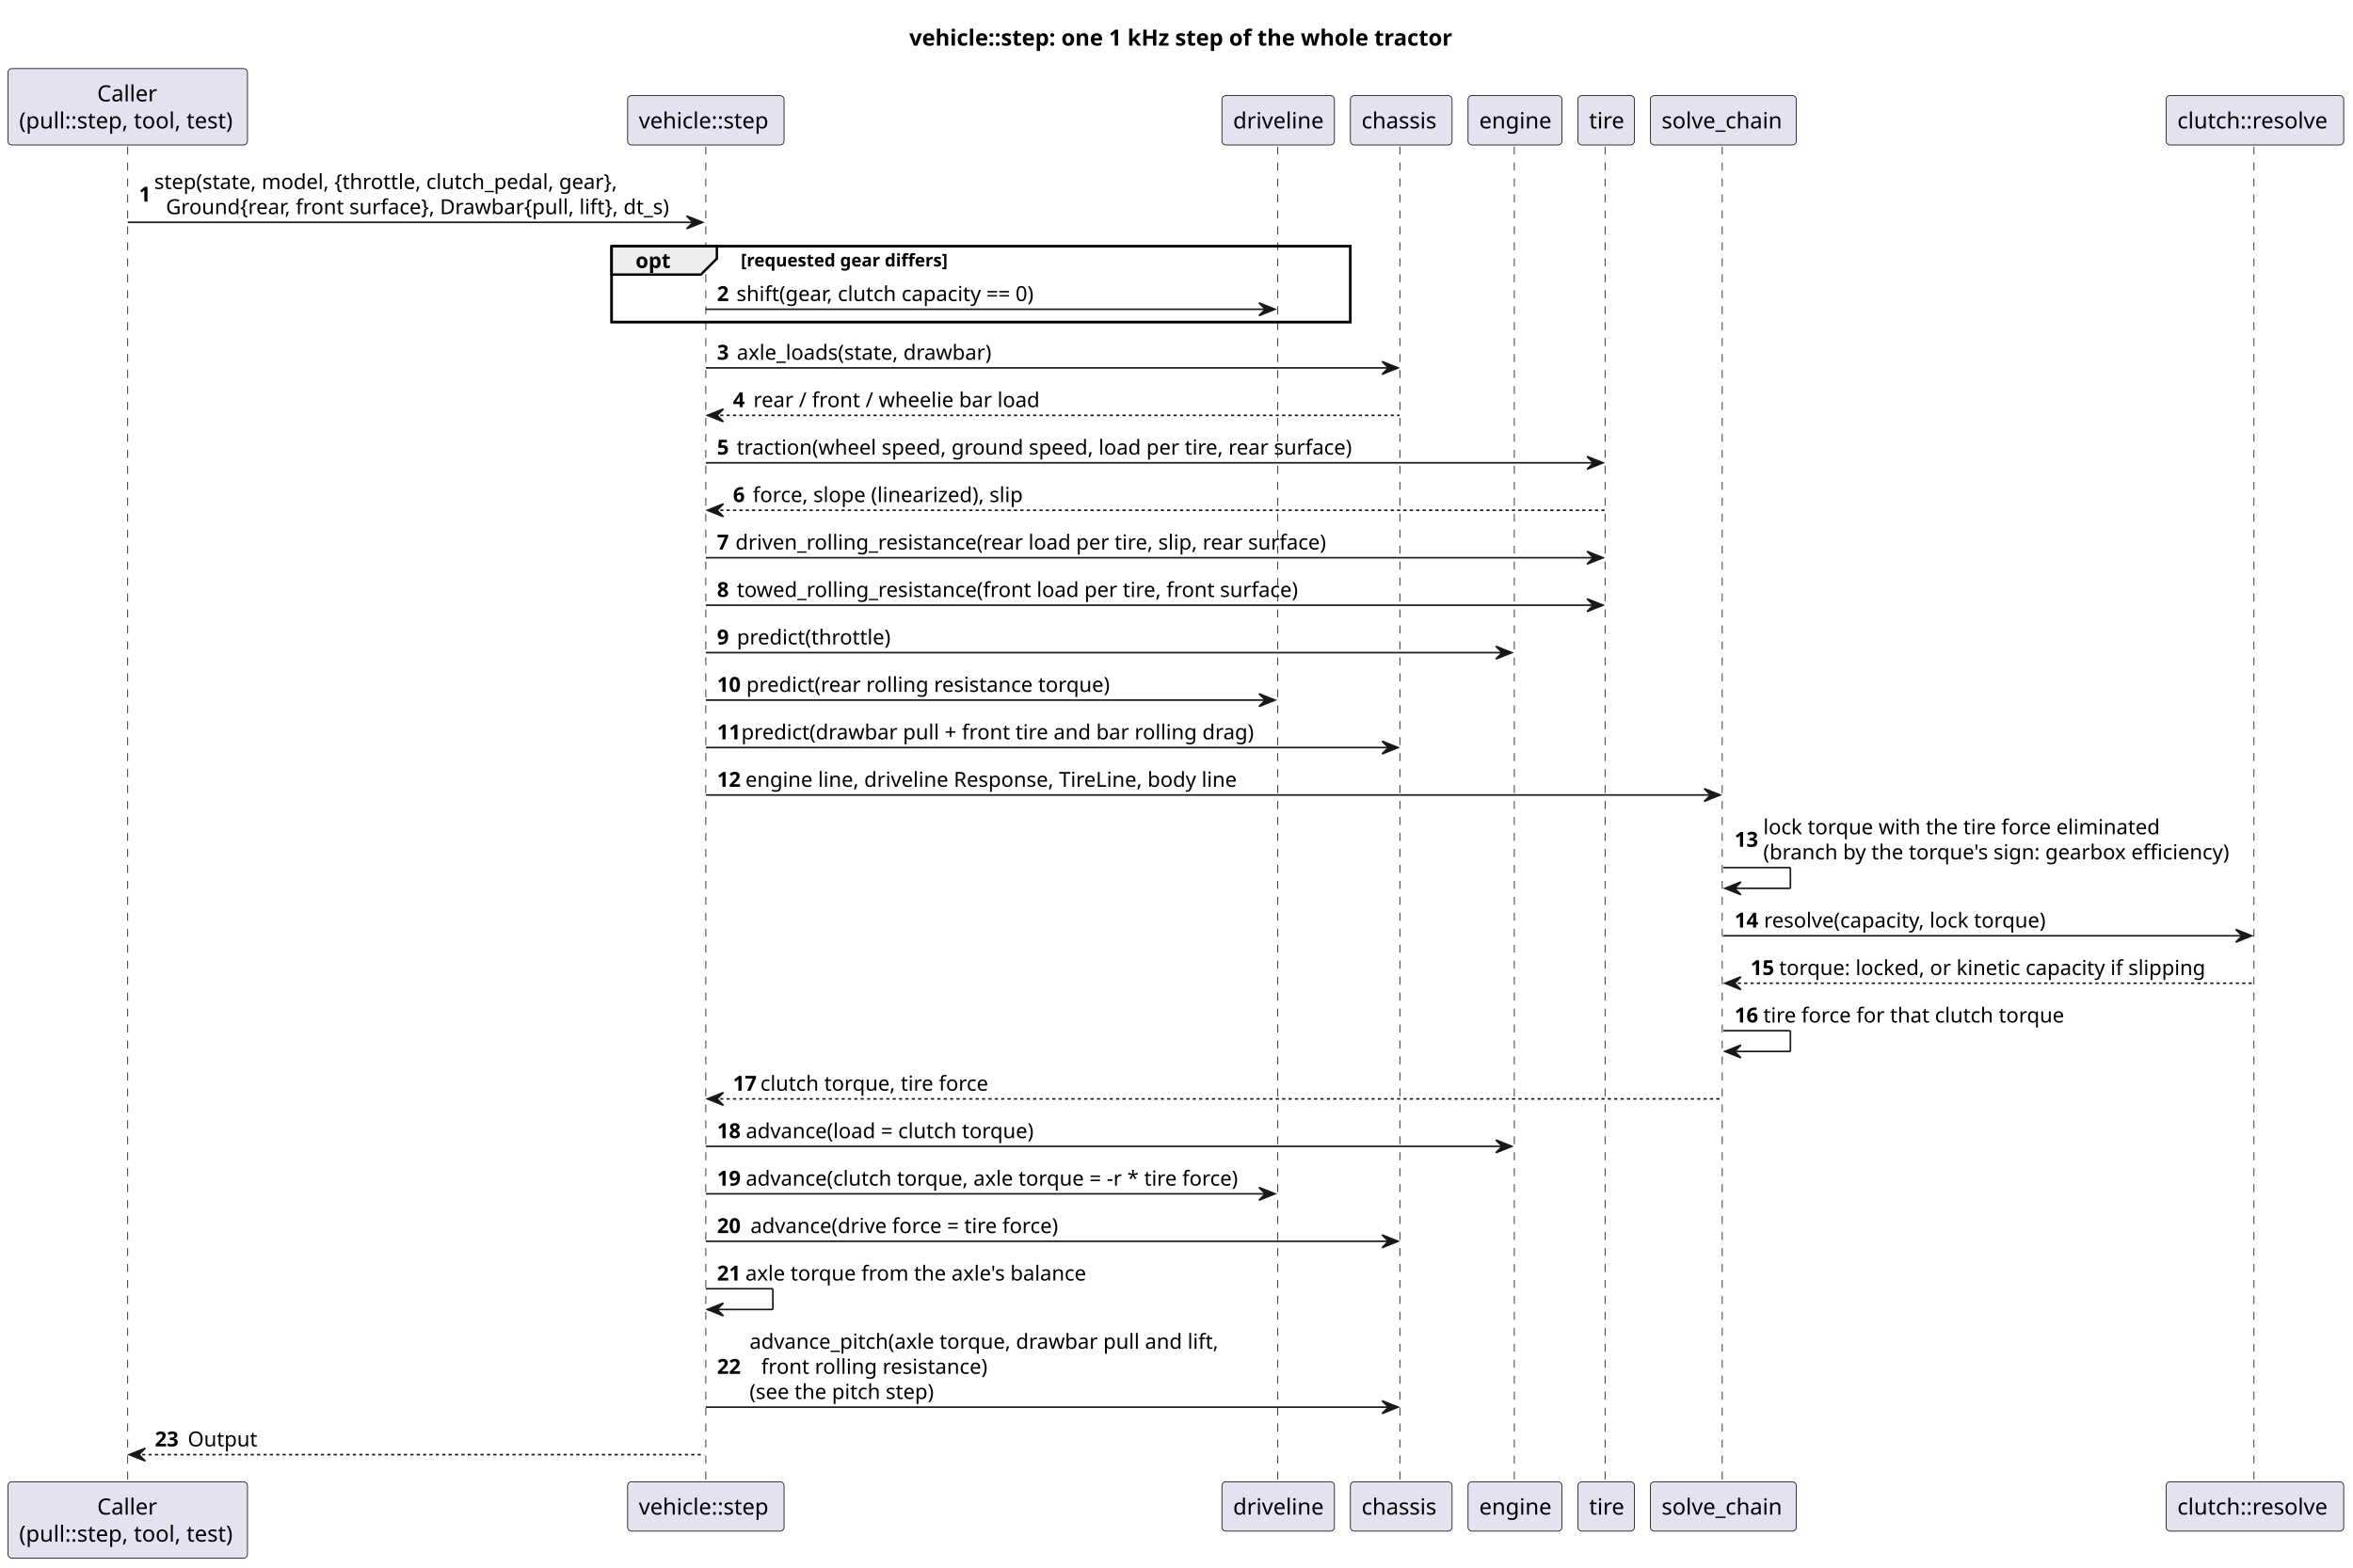
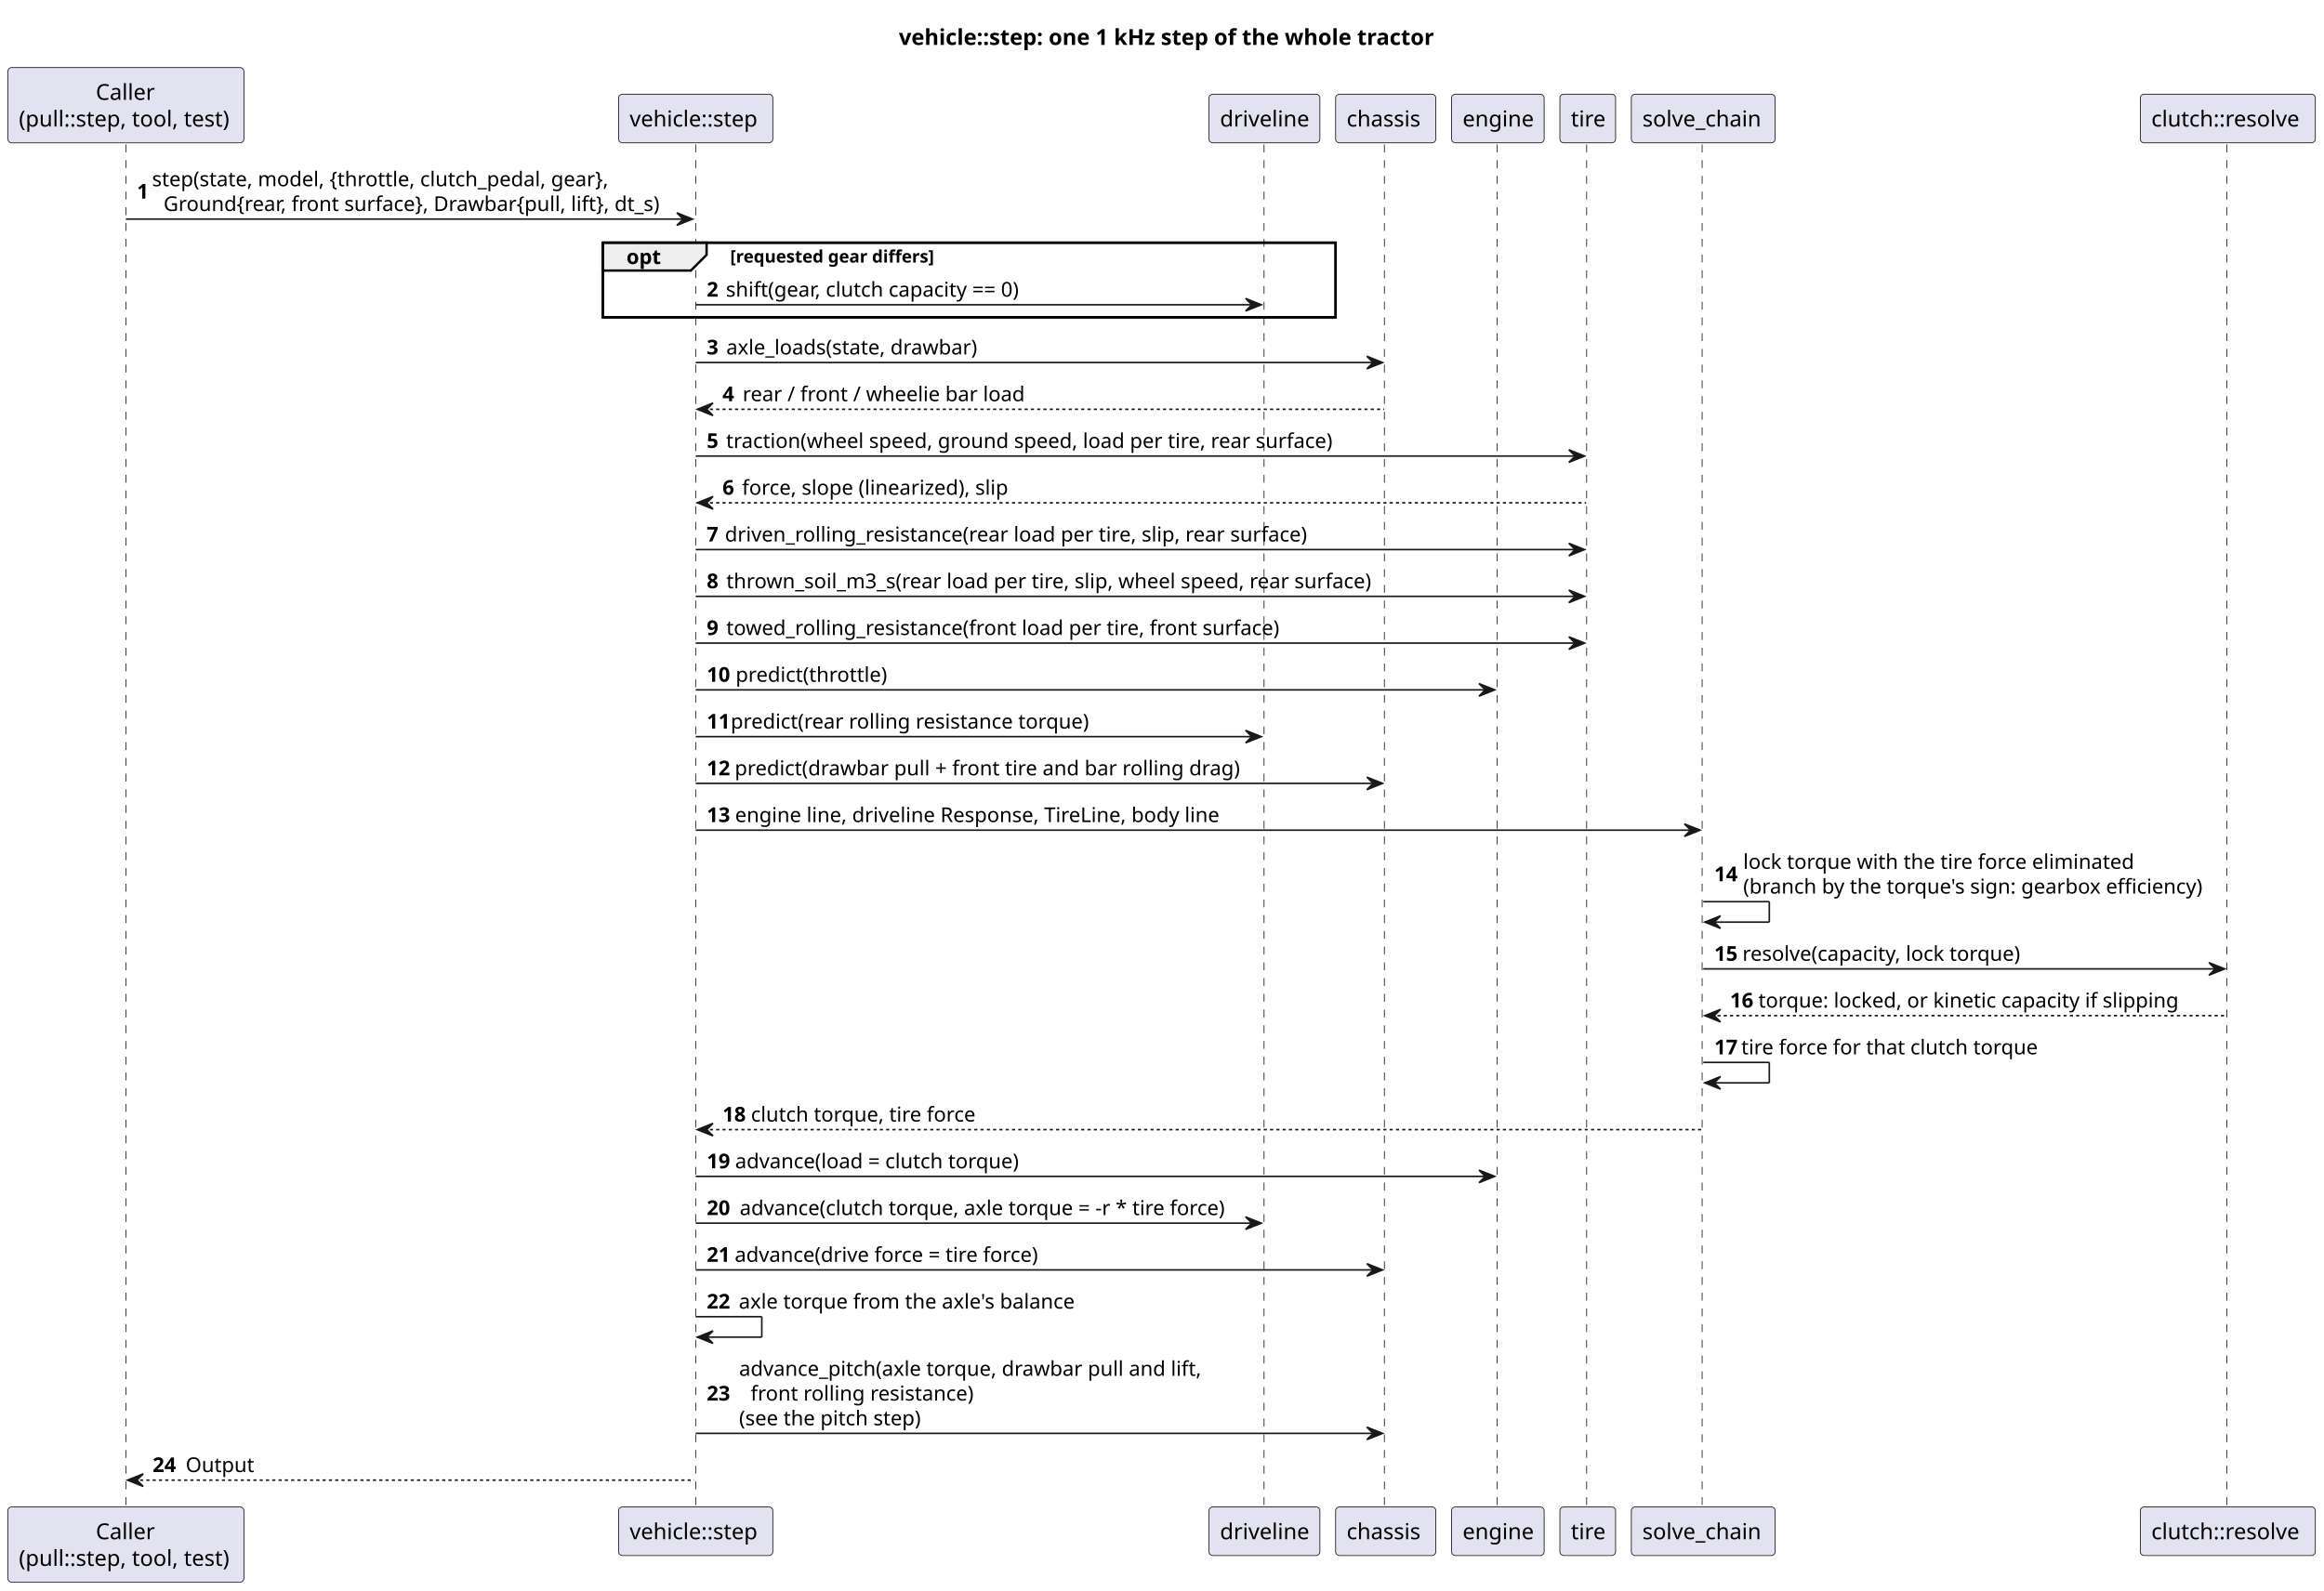
- <svg xmlns="http://www.w3.org/2000/svg" contentStyleType="text/css" height="982px" preserveAspectRatio="none" style="width:1474px;height:982px;background:#FFFFFF;" version="1.1" viewBox="0 0 1474 982" width="1474px" zoomAndPan="magnify">
+ <svg xmlns="http://www.w3.org/2000/svg" contentStyleType="text/css" height="1011px" preserveAspectRatio="none" style="width:1477px;height:1011px;background:#FFFFFF;" version="1.1" viewBox="0 0 1477 1011" width="1477px" zoomAndPan="magnify">
  <defs />
  <g>
-     <text fill="#000000" font-family="sans-serif" font-size="14" font-weight="bold" lengthAdjust="spacing" textLength="332.992" x="569.596" y="28.562">vehicle::step: one 1 kHz step of the whole tractor</text>
-     <rect fill="none" height="47.459" style="stroke:#000000;stroke-width:1.5;" width="462.785" x="383.144" y="154.277" />
-     <line style="stroke:#181818;stroke-width:0.5;stroke-dasharray:5.0,5.0;" x1="80" x2="80" y1="91.818" y2="929.244" />
-     <line style="stroke:#181818;stroke-width:0.5;stroke-dasharray:5.0,5.0;" x1="442.144" x2="442.144" y1="91.818" y2="929.244" />
-     <line style="stroke:#181818;stroke-width:0.5;stroke-dasharray:5.0,5.0;" x1="800.451" x2="800.451" y1="91.818" y2="929.244" />
-     <line style="stroke:#181818;stroke-width:0.5;stroke-dasharray:5.0,5.0;" x1="876.929" x2="876.929" y1="91.818" y2="929.244" />
-     <line style="stroke:#181818;stroke-width:0.5;stroke-dasharray:5.0,5.0;" x1="948.626" x2="948.626" y1="91.818" y2="929.244" />
-     <line style="stroke:#181818;stroke-width:0.5;stroke-dasharray:5.0,5.0;" x1="1005.47" x2="1005.47" y1="91.818" y2="929.244" />
-     <line style="stroke:#181818;stroke-width:0.5;stroke-dasharray:5.0,5.0;" x1="1078.873" x2="1078.873" y1="91.818" y2="929.244" />
-     <line style="stroke:#181818;stroke-width:0.5;stroke-dasharray:5.0,5.0;" x1="1411.957" x2="1411.957" y1="91.818" y2="929.244" />
+     <text fill="#000000" font-family="sans-serif" font-size="14" font-weight="bold" lengthAdjust="spacing" textLength="332.992" x="571.25" y="28.562">vehicle::step: one 1 kHz step of the whole tractor</text>
+     <rect fill="none" height="47.459" style="stroke:#000000;stroke-width:1.5;" width="465.692" x="383.144" y="154.277" />
+     <line style="stroke:#181818;stroke-width:0.5;stroke-dasharray:5.0,5.0;" x1="80" x2="80" y1="91.818" y2="958.974" />
+     <line style="stroke:#181818;stroke-width:0.5;stroke-dasharray:5.0,5.0;" x1="442.144" x2="442.144" y1="91.818" y2="958.974" />
+     <line style="stroke:#181818;stroke-width:0.5;stroke-dasharray:5.0,5.0;" x1="803.358" x2="803.358" y1="91.818" y2="958.974" />
+     <line style="stroke:#181818;stroke-width:0.5;stroke-dasharray:5.0,5.0;" x1="879.836" x2="879.836" y1="91.818" y2="958.974" />
+     <line style="stroke:#181818;stroke-width:0.5;stroke-dasharray:5.0,5.0;" x1="951.534" x2="951.534" y1="91.818" y2="958.974" />
+     <line style="stroke:#181818;stroke-width:0.5;stroke-dasharray:5.0,5.0;" x1="1008.377" x2="1008.377" y1="91.818" y2="958.974" />
+     <line style="stroke:#181818;stroke-width:0.5;stroke-dasharray:5.0,5.0;" x1="1081.781" x2="1081.781" y1="91.818" y2="958.974" />
+     <line style="stroke:#181818;stroke-width:0.5;stroke-dasharray:5.0,5.0;" x1="1415.264" x2="1415.264" y1="91.818" y2="958.974" />
    <rect fill="#E2E2F0" height="47.879" rx="2.5" ry="2.5" style="stroke:#181818;stroke-width:0.5;" width="150.028" x="5" y="42.94" />
    <text fill="#000000" font-family="sans-serif" font-size="14" lengthAdjust="spacing" textLength="38.302" x="60.863" y="63.502">Caller</text>
    <text fill="#000000" font-family="sans-serif" font-size="14" lengthAdjust="spacing" textLength="136.028" x="12" y="80.441">(pull::step, tool, test)</text>
-     <rect fill="#E2E2F0" height="47.879" rx="2.5" ry="2.5" style="stroke:#181818;stroke-width:0.5;" width="150.028" x="5" y="928.244" />
-     <text fill="#000000" font-family="sans-serif" font-size="14" lengthAdjust="spacing" textLength="38.302" x="60.863" y="948.807">Caller</text>
-     <text fill="#000000" font-family="sans-serif" font-size="14" lengthAdjust="spacing" textLength="136.028" x="12" y="965.746">(pull::step, tool, test)</text>
+     <rect fill="#E2E2F0" height="47.879" rx="2.5" ry="2.5" style="stroke:#181818;stroke-width:0.5;" width="150.028" x="5" y="957.974" />
+     <text fill="#000000" font-family="sans-serif" font-size="14" lengthAdjust="spacing" textLength="38.302" x="60.863" y="978.536">Caller</text>
+     <text fill="#000000" font-family="sans-serif" font-size="14" lengthAdjust="spacing" textLength="136.028" x="12" y="995.476">(pull::step, tool, test)</text>
    <rect fill="#E2E2F0" height="30.939" rx="2.5" ry="2.5" style="stroke:#181818;stroke-width:0.5;" width="98.02" x="393.144" y="59.879" />
    <text fill="#000000" font-family="sans-serif" font-size="14" lengthAdjust="spacing" textLength="84.02" x="400.144" y="80.441">vehicle::step</text>
-     <rect fill="#E2E2F0" height="30.939" rx="2.5" ry="2.5" style="stroke:#181818;stroke-width:0.5;" width="98.02" x="393.144" y="928.244" />
-     <text fill="#000000" font-family="sans-serif" font-size="14" lengthAdjust="spacing" textLength="84.02" x="400.144" y="948.807">vehicle::step</text>
-     <rect fill="#E2E2F0" height="30.939" rx="2.5" ry="2.5" style="stroke:#181818;stroke-width:0.5;" width="70.478" x="765.451" y="59.879" />
-     <text fill="#000000" font-family="sans-serif" font-size="14" lengthAdjust="spacing" textLength="56.478" x="772.451" y="80.441">driveline</text>
-     <rect fill="#E2E2F0" height="30.939" rx="2.5" ry="2.5" style="stroke:#181818;stroke-width:0.5;" width="70.478" x="765.451" y="928.244" />
-     <text fill="#000000" font-family="sans-serif" font-size="14" lengthAdjust="spacing" textLength="56.478" x="772.451" y="948.807">driveline</text>
-     <rect fill="#E2E2F0" height="30.939" rx="2.5" ry="2.5" style="stroke:#181818;stroke-width:0.5;" width="63.697" x="845.929" y="59.879" />
-     <text fill="#000000" font-family="sans-serif" font-size="14" lengthAdjust="spacing" textLength="49.697" x="852.929" y="80.441">chassis</text>
-     <rect fill="#E2E2F0" height="30.939" rx="2.5" ry="2.5" style="stroke:#181818;stroke-width:0.5;" width="63.697" x="845.929" y="928.244" />
-     <text fill="#000000" font-family="sans-serif" font-size="14" lengthAdjust="spacing" textLength="49.697" x="852.929" y="948.807">chassis</text>
-     <rect fill="#E2E2F0" height="30.939" rx="2.5" ry="2.5" style="stroke:#181818;stroke-width:0.5;" width="58.844" x="919.626" y="59.879" />
-     <text fill="#000000" font-family="sans-serif" font-size="14" lengthAdjust="spacing" textLength="44.844" x="926.626" y="80.441">engine</text>
-     <rect fill="#E2E2F0" height="30.939" rx="2.5" ry="2.5" style="stroke:#181818;stroke-width:0.5;" width="58.844" x="919.626" y="928.244" />
-     <text fill="#000000" font-family="sans-serif" font-size="14" lengthAdjust="spacing" textLength="44.844" x="926.626" y="948.807">engine</text>
-     <rect fill="#E2E2F0" height="30.939" rx="2.5" ry="2.5" style="stroke:#181818;stroke-width:0.5;" width="35.403" x="988.47" y="59.879" />
-     <text fill="#000000" font-family="sans-serif" font-size="14" lengthAdjust="spacing" textLength="21.403" x="995.47" y="80.441">tire</text>
-     <rect fill="#E2E2F0" height="30.939" rx="2.5" ry="2.5" style="stroke:#181818;stroke-width:0.5;" width="35.403" x="988.47" y="928.244" />
-     <text fill="#000000" font-family="sans-serif" font-size="14" lengthAdjust="spacing" textLength="21.403" x="995.47" y="948.807">tire</text>
-     <rect fill="#E2E2F0" height="30.939" rx="2.5" ry="2.5" style="stroke:#181818;stroke-width:0.5;" width="91.39" x="1033.873" y="59.879" />
-     <text fill="#000000" font-family="sans-serif" font-size="14" lengthAdjust="spacing" textLength="77.39" x="1040.873" y="80.441">solve_chain</text>
-     <rect fill="#E2E2F0" height="30.939" rx="2.5" ry="2.5" style="stroke:#181818;stroke-width:0.5;" width="91.39" x="1033.873" y="928.244" />
-     <text fill="#000000" font-family="sans-serif" font-size="14" lengthAdjust="spacing" textLength="77.39" x="1040.873" y="948.807">solve_chain</text>
-     <rect fill="#E2E2F0" height="30.939" rx="2.5" ry="2.5" style="stroke:#181818;stroke-width:0.5;" width="111.228" x="1356.957" y="59.879" />
-     <text fill="#000000" font-family="sans-serif" font-size="14" lengthAdjust="spacing" textLength="97.228" x="1363.957" y="80.441">clutch::resolve</text>
-     <rect fill="#E2E2F0" height="30.939" rx="2.5" ry="2.5" style="stroke:#181818;stroke-width:0.5;" width="111.228" x="1356.957" y="928.244" />
-     <text fill="#000000" font-family="sans-serif" font-size="14" lengthAdjust="spacing" textLength="97.228" x="1363.957" y="948.807">clutch::resolve</text>
+     <rect fill="#E2E2F0" height="30.939" rx="2.5" ry="2.5" style="stroke:#181818;stroke-width:0.5;" width="98.02" x="393.144" y="957.974" />
+     <text fill="#000000" font-family="sans-serif" font-size="14" lengthAdjust="spacing" textLength="84.02" x="400.144" y="978.536">vehicle::step</text>
+     <rect fill="#E2E2F0" height="30.939" rx="2.5" ry="2.5" style="stroke:#181818;stroke-width:0.5;" width="70.478" x="768.358" y="59.879" />
+     <text fill="#000000" font-family="sans-serif" font-size="14" lengthAdjust="spacing" textLength="56.478" x="775.358" y="80.441">driveline</text>
+     <rect fill="#E2E2F0" height="30.939" rx="2.5" ry="2.5" style="stroke:#181818;stroke-width:0.5;" width="70.478" x="768.358" y="957.974" />
+     <text fill="#000000" font-family="sans-serif" font-size="14" lengthAdjust="spacing" textLength="56.478" x="775.358" y="978.536">driveline</text>
+     <rect fill="#E2E2F0" height="30.939" rx="2.5" ry="2.5" style="stroke:#181818;stroke-width:0.5;" width="63.697" x="848.836" y="59.879" />
+     <text fill="#000000" font-family="sans-serif" font-size="14" lengthAdjust="spacing" textLength="49.697" x="855.836" y="80.441">chassis</text>
+     <rect fill="#E2E2F0" height="30.939" rx="2.5" ry="2.5" style="stroke:#181818;stroke-width:0.5;" width="63.697" x="848.836" y="957.974" />
+     <text fill="#000000" font-family="sans-serif" font-size="14" lengthAdjust="spacing" textLength="49.697" x="855.836" y="978.536">chassis</text>
+     <rect fill="#E2E2F0" height="30.939" rx="2.5" ry="2.5" style="stroke:#181818;stroke-width:0.5;" width="58.844" x="922.534" y="59.879" />
+     <text fill="#000000" font-family="sans-serif" font-size="14" lengthAdjust="spacing" textLength="44.844" x="929.534" y="80.441">engine</text>
+     <rect fill="#E2E2F0" height="30.939" rx="2.5" ry="2.5" style="stroke:#181818;stroke-width:0.5;" width="58.844" x="922.534" y="957.974" />
+     <text fill="#000000" font-family="sans-serif" font-size="14" lengthAdjust="spacing" textLength="44.844" x="929.534" y="978.536">engine</text>
+     <rect fill="#E2E2F0" height="30.939" rx="2.5" ry="2.5" style="stroke:#181818;stroke-width:0.5;" width="35.403" x="991.377" y="59.879" />
+     <text fill="#000000" font-family="sans-serif" font-size="14" lengthAdjust="spacing" textLength="21.403" x="998.377" y="80.441">tire</text>
+     <rect fill="#E2E2F0" height="30.939" rx="2.5" ry="2.5" style="stroke:#181818;stroke-width:0.5;" width="35.403" x="991.377" y="957.974" />
+     <text fill="#000000" font-family="sans-serif" font-size="14" lengthAdjust="spacing" textLength="21.403" x="998.377" y="978.536">tire</text>
+     <rect fill="#E2E2F0" height="30.939" rx="2.5" ry="2.5" style="stroke:#181818;stroke-width:0.5;" width="91.39" x="1036.781" y="59.879" />
+     <text fill="#000000" font-family="sans-serif" font-size="14" lengthAdjust="spacing" textLength="77.39" x="1043.781" y="80.441">solve_chain</text>
+     <rect fill="#E2E2F0" height="30.939" rx="2.5" ry="2.5" style="stroke:#181818;stroke-width:0.5;" width="91.39" x="1036.781" y="957.974" />
+     <text fill="#000000" font-family="sans-serif" font-size="14" lengthAdjust="spacing" textLength="77.39" x="1043.781" y="978.536">solve_chain</text>
+     <rect fill="#E2E2F0" height="30.939" rx="2.5" ry="2.5" style="stroke:#181818;stroke-width:0.5;" width="111.228" x="1360.264" y="59.879" />
+     <text fill="#000000" font-family="sans-serif" font-size="14" lengthAdjust="spacing" textLength="97.228" x="1367.264" y="80.441">clutch::resolve</text>
+     <rect fill="#E2E2F0" height="30.939" rx="2.5" ry="2.5" style="stroke:#181818;stroke-width:0.5;" width="111.228" x="1360.264" y="957.974" />
+     <text fill="#000000" font-family="sans-serif" font-size="14" lengthAdjust="spacing" textLength="97.228" x="1367.264" y="978.536">clutch::resolve</text>
    <polygon fill="#181818" points="430.155,135.277,440.155,139.277,430.155,143.277,434.155,139.277" style="stroke:#181818;stroke-width:1.0;" />
    <line style="stroke:#181818;stroke-width:1.0;" x1="80.014" x2="436.155" y1="139.277" y2="139.277" />
    <text fill="#000000" font-family="sans-serif" font-size="13" font-weight="bold" lengthAdjust="spacing" textLength="5.605" x="87.014" y="126.277">1</text>
    <text fill="#000000" font-family="sans-serif" font-size="13" lengthAdjust="spacing" textLength="293.059" x="96.619" y="118.412">step(state, model, {throttle, clutch_pedal, gear},</text>
    <text fill="#000000" font-family="sans-serif" font-size="13" lengthAdjust="spacing" textLength="321.223" x="103.932" y="134.142">Ground{rear, front surface}, Drawbar{pull, lift}, dt_s)</text>
    <path d="M383.144,154.277 L449.073,154.277 L449.073,162.007 L439.073,172.007 L383.144,172.007 L383.144,154.277 " fill="#EEEEEE" style="stroke:#000000;stroke-width:1.5;" />
-     <rect fill="none" height="47.459" style="stroke:#000000;stroke-width:1.5;" width="462.785" x="383.144" y="154.277" />
+     <rect fill="none" height="47.459" style="stroke:#000000;stroke-width:1.5;" width="465.692" x="383.144" y="154.277" />
    <text fill="#000000" font-family="sans-serif" font-size="13" font-weight="bold" lengthAdjust="spacing" textLength="20.928" x="398.144" y="167.871">opt</text>
    <text fill="#000000" font-family="sans-serif" font-size="11" font-weight="bold" lengthAdjust="spacing" textLength="128.777" x="464.073" y="166.934">[requested gear differs]</text>
-     <polygon fill="#181818" points="788.69,189.736,798.69,193.736,788.69,197.736,792.69,193.736" style="stroke:#181818;stroke-width:1.0;" />
-     <line style="stroke:#181818;stroke-width:1.0;" x1="442.155" x2="794.69" y1="193.736" y2="193.736" />
+     <polygon fill="#181818" points="791.597,189.736,801.597,193.736,791.597,197.736,795.597,193.736" style="stroke:#181818;stroke-width:1.0;" />
+     <line style="stroke:#181818;stroke-width:1.0;" x1="442.155" x2="797.597" y1="193.736" y2="193.736" />
    <text fill="#000000" font-family="sans-serif" font-size="13" font-weight="bold" lengthAdjust="spacing" textLength="8.188" x="449.155" y="188.601">2</text>
    <text fill="#000000" font-family="sans-serif" font-size="13" lengthAdjust="spacing" textLength="197.514" x="461.343" y="188.601">shift(gear, clutch capacity == 0)</text>
-     <polygon fill="#181818" points="865.778,226.466,875.778,230.466,865.778,234.466,869.778,230.466" style="stroke:#181818;stroke-width:1.0;" />
-     <line style="stroke:#181818;stroke-width:1.0;" x1="442.155" x2="871.778" y1="230.466" y2="230.466" />
+     <polygon fill="#181818" points="868.685,226.466,878.685,230.466,868.685,234.466,872.685,230.466" style="stroke:#181818;stroke-width:1.0;" />
+     <line style="stroke:#181818;stroke-width:1.0;" x1="442.155" x2="874.685" y1="230.466" y2="230.466" />
    <text fill="#000000" font-family="sans-serif" font-size="13" font-weight="bold" lengthAdjust="spacing" textLength="8.392" x="449.155" y="225.33">3</text>
    <text fill="#000000" font-family="sans-serif" font-size="13" lengthAdjust="spacing" textLength="162.195" x="461.546" y="225.33">axle_loads(state, drawbar)</text>
    <polygon fill="#181818" points="453.155,256.195,443.155,260.195,453.155,264.195,449.155,260.195" style="stroke:#181818;stroke-width:1.0;" />
-     <line style="stroke:#181818;stroke-width:1.0;stroke-dasharray:2.0,2.0;" x1="447.155" x2="876.778" y1="260.195" y2="260.195" />
+     <line style="stroke:#181818;stroke-width:1.0;stroke-dasharray:2.0,2.0;" x1="447.155" x2="879.685" y1="260.195" y2="260.195" />
    <text fill="#000000" font-family="sans-serif" font-size="13" font-weight="bold" lengthAdjust="spacing" textLength="8.791" x="459.155" y="255.06">4</text>
    <text fill="#000000" font-family="sans-serif" font-size="13" lengthAdjust="spacing" textLength="179.125" x="471.946" y="255.06">rear / front / wheelie bar load</text>
-     <polygon fill="#181818" points="994.172,285.925,1004.172,289.925,994.172,293.925,998.172,289.925" style="stroke:#181818;stroke-width:1.0;" />
-     <line style="stroke:#181818;stroke-width:1.0;" x1="442.155" x2="1000.172" y1="289.925" y2="289.925" />
+     <polygon fill="#181818" points="997.079,285.925,1007.079,289.925,997.079,293.925,1001.079,289.925" style="stroke:#181818;stroke-width:1.0;" />
+     <line style="stroke:#181818;stroke-width:1.0;" x1="442.155" x2="1003.079" y1="289.925" y2="289.925" />
    <text fill="#000000" font-family="sans-serif" font-size="13" font-weight="bold" lengthAdjust="spacing" textLength="8.309" x="449.155" y="284.789">5</text>
    <text fill="#000000" font-family="sans-serif" font-size="13" lengthAdjust="spacing" textLength="390.959" x="461.464" y="284.789">traction(wheel speed, ground speed, load per tire, rear surface)</text>
    <polygon fill="#181818" points="453.155,315.654,443.155,319.654,453.155,323.654,449.155,319.654" style="stroke:#181818;stroke-width:1.0;" />
-     <line style="stroke:#181818;stroke-width:1.0;stroke-dasharray:2.0,2.0;" x1="447.155" x2="1005.172" y1="319.654" y2="319.654" />
+     <line style="stroke:#181818;stroke-width:1.0;stroke-dasharray:2.0,2.0;" x1="447.155" x2="1008.079" y1="319.654" y2="319.654" />
    <text fill="#000000" font-family="sans-serif" font-size="13" font-weight="bold" lengthAdjust="spacing" textLength="8.442" x="459.155" y="314.519">6</text>
    <text fill="#000000" font-family="sans-serif" font-size="13" lengthAdjust="spacing" textLength="174.529" x="471.597" y="314.519">force, slope (linearized), slip</text>
-     <polygon fill="#181818" points="994.172,345.384,1004.172,349.384,994.172,353.384,998.172,349.384" style="stroke:#181818;stroke-width:1.0;" />
-     <line style="stroke:#181818;stroke-width:1.0;" x1="442.155" x2="1000.172" y1="349.384" y2="349.384" />
+     <polygon fill="#181818" points="997.079,345.384,1007.079,349.384,997.079,353.384,1001.079,349.384" style="stroke:#181818;stroke-width:1.0;" />
+     <line style="stroke:#181818;stroke-width:1.0;" x1="442.155" x2="1003.079" y1="349.384" y2="349.384" />
    <text fill="#000000" font-family="sans-serif" font-size="13" font-weight="bold" lengthAdjust="spacing" textLength="7.56" x="449.155" y="344.248">7</text>
    <text fill="#000000" font-family="sans-serif" font-size="13" lengthAdjust="spacing" textLength="374.232" x="460.715" y="344.248">driven_rolling_resistance(rear load per tire, slip, rear surface)</text>
-     <polygon fill="#181818" points="994.172,375.113,1004.172,379.113,994.172,383.113,998.172,379.113" style="stroke:#181818;stroke-width:1.0;" />
-     <line style="stroke:#181818;stroke-width:1.0;" x1="442.155" x2="1000.172" y1="379.113" y2="379.113" />
+     <polygon fill="#181818" points="997.079,375.113,1007.079,379.113,997.079,383.113,1001.079,379.113" style="stroke:#181818;stroke-width:1.0;" />
+     <line style="stroke:#181818;stroke-width:1.0;" x1="442.155" x2="1003.079" y1="379.113" y2="379.113" />
    <text fill="#000000" font-family="sans-serif" font-size="13" font-weight="bold" lengthAdjust="spacing" textLength="8.461" x="449.155" y="373.978">8</text>
-     <text fill="#000000" font-family="sans-serif" font-size="13" lengthAdjust="spacing" textLength="354.904" x="461.616" y="373.978">towed_rolling_resistance(front load per tire, front surface)</text>
-     <polygon fill="#181818" points="937.048,404.843,947.048,408.843,937.048,412.843,941.048,408.843" style="stroke:#181818;stroke-width:1.0;" />
-     <line style="stroke:#181818;stroke-width:1.0;" x1="442.155" x2="943.048" y1="408.843" y2="408.843" />
+     <text fill="#000000" font-family="sans-serif" font-size="13" lengthAdjust="spacing" textLength="416.032" x="461.616" y="373.978">thrown_soil_m3_s(rear load per tire, slip, wheel speed, rear surface)</text>
+     <polygon fill="#181818" points="997.079,404.843,1007.079,408.843,997.079,412.843,1001.079,408.843" style="stroke:#181818;stroke-width:1.0;" />
+     <line style="stroke:#181818;stroke-width:1.0;" x1="442.155" x2="1003.079" y1="408.843" y2="408.843" />
    <text fill="#000000" font-family="sans-serif" font-size="13" font-weight="bold" lengthAdjust="spacing" textLength="8.442" x="449.155" y="403.707">9</text>
-     <text fill="#000000" font-family="sans-serif" font-size="13" lengthAdjust="spacing" textLength="96.567" x="461.597" y="403.707">predict(throttle)</text>
-     <polygon fill="#181818" points="788.69,434.572,798.69,438.572,788.69,442.572,792.69,438.572" style="stroke:#181818;stroke-width:1.0;" />
-     <line style="stroke:#181818;stroke-width:1.0;" x1="442.155" x2="794.69" y1="438.572" y2="438.572" />
+     <text fill="#000000" font-family="sans-serif" font-size="13" lengthAdjust="spacing" textLength="354.904" x="461.597" y="403.707">towed_rolling_resistance(front load per tire, front surface)</text>
+     <polygon fill="#181818" points="939.956,434.572,949.956,438.572,939.956,442.572,943.956,438.572" style="stroke:#181818;stroke-width:1.0;" />
+     <line style="stroke:#181818;stroke-width:1.0;" x1="442.155" x2="945.956" y1="438.572" y2="438.572" />
    <text fill="#000000" font-family="sans-serif" font-size="13" font-weight="bold" lengthAdjust="spacing" textLength="14.371" x="449.155" y="433.437">10</text>
-     <text fill="#000000" font-family="sans-serif" font-size="13" lengthAdjust="spacing" textLength="229.88" x="467.526" y="433.437">predict(rear rolling resistance torque)</text>
-     <polygon fill="#181818" points="865.778,464.302,875.778,468.302,865.778,472.302,869.778,468.302" style="stroke:#181818;stroke-width:1.0;" />
-     <line style="stroke:#181818;stroke-width:1.0;" x1="442.155" x2="871.778" y1="468.302" y2="468.302" />
+     <text fill="#000000" font-family="sans-serif" font-size="13" lengthAdjust="spacing" textLength="96.567" x="467.526" y="433.437">predict(throttle)</text>
+     <polygon fill="#181818" points="791.597,464.302,801.597,468.302,791.597,472.302,795.597,468.302" style="stroke:#181818;stroke-width:1.0;" />
+     <line style="stroke:#181818;stroke-width:1.0;" x1="442.155" x2="797.597" y1="468.302" y2="468.302" />
    <text fill="#000000" font-family="sans-serif" font-size="13" font-weight="bold" lengthAdjust="spacing" textLength="11.21" x="449.155" y="463.166">11</text>
-     <text fill="#000000" font-family="sans-serif" font-size="13" lengthAdjust="spacing" textLength="321.763" x="464.365" y="463.166">predict(drawbar pull + front tire and bar rolling drag)</text>
-     <polygon fill="#181818" points="1067.568,494.031,1077.568,498.031,1067.568,502.031,1071.568,498.031" style="stroke:#181818;stroke-width:1.0;" />
-     <line style="stroke:#181818;stroke-width:1.0;" x1="442.155" x2="1073.568" y1="498.031" y2="498.031" />
+     <text fill="#000000" font-family="sans-serif" font-size="13" lengthAdjust="spacing" textLength="229.88" x="464.365" y="463.166">predict(rear rolling resistance torque)</text>
+     <polygon fill="#181818" points="868.685,494.031,878.685,498.031,868.685,502.031,872.685,498.031" style="stroke:#181818;stroke-width:1.0;" />
+     <line style="stroke:#181818;stroke-width:1.0;" x1="442.155" x2="874.685" y1="498.031" y2="498.031" />
    <text fill="#000000" font-family="sans-serif" font-size="13" font-weight="bold" lengthAdjust="spacing" textLength="13.793" x="449.155" y="492.896">12</text>
-     <text fill="#000000" font-family="sans-serif" font-size="13" lengthAdjust="spacing" textLength="311.848" x="466.948" y="492.896">engine line, driveline Response, TireLine, body line</text>
-     <line style="stroke:#181818;stroke-width:1.0;" x1="1079.568" x2="1121.568" y1="543.49" y2="543.49" />
-     <line style="stroke:#181818;stroke-width:1.0;" x1="1121.568" x2="1121.568" y1="543.49" y2="556.49" />
-     <line style="stroke:#181818;stroke-width:1.0;" x1="1080.568" x2="1121.568" y1="556.49" y2="556.49" />
-     <polygon fill="#181818" points="1090.568,552.49,1080.568,556.49,1090.568,560.49,1086.568,556.49" style="stroke:#181818;stroke-width:1.0;" />
-     <text fill="#000000" font-family="sans-serif" font-size="13" font-weight="bold" lengthAdjust="spacing" textLength="13.997" x="1086.568" y="530.49">13</text>
-     <text fill="#000000" font-family="sans-serif" font-size="13" lengthAdjust="spacing" textLength="248.422" x="1104.565" y="522.625">lock torque with the tire force eliminated</text>
-     <text fill="#000000" font-family="sans-serif" font-size="13" lengthAdjust="spacing" textLength="301.006" x="1104.565" y="538.355">(branch by the torque's sign: gearbox efficiency)</text>
-     <polygon fill="#181818" points="1400.571,582.22,1410.571,586.22,1400.571,590.22,1404.571,586.22" style="stroke:#181818;stroke-width:1.0;" />
-     <line style="stroke:#181818;stroke-width:1.0;" x1="1079.568" x2="1406.571" y1="586.22" y2="586.22" />
-     <text fill="#000000" font-family="sans-serif" font-size="13" font-weight="bold" lengthAdjust="spacing" textLength="14.396" x="1086.568" y="581.084">14</text>
-     <text fill="#000000" font-family="sans-serif" font-size="13" lengthAdjust="spacing" textLength="183.498" x="1104.965" y="581.084">resolve(capacity, lock torque)</text>
-     <polygon fill="#181818" points="1090.568,611.949,1080.568,615.949,1090.568,619.949,1086.568,615.949" style="stroke:#181818;stroke-width:1.0;" />
-     <line style="stroke:#181818;stroke-width:1.0;stroke-dasharray:2.0,2.0;" x1="1084.568" x2="1411.571" y1="615.949" y2="615.949" />
-     <text fill="#000000" font-family="sans-serif" font-size="13" font-weight="bold" lengthAdjust="spacing" textLength="13.914" x="1096.568" y="610.813">15</text>
-     <text fill="#000000" font-family="sans-serif" font-size="13" lengthAdjust="spacing" textLength="271.661" x="1114.482" y="610.813">torque: locked, or kinetic capacity if slipping</text>
-     <line style="stroke:#181818;stroke-width:1.0;" x1="1079.568" x2="1121.568" y1="645.679" y2="645.679" />
-     <line style="stroke:#181818;stroke-width:1.0;" x1="1121.568" x2="1121.568" y1="645.679" y2="658.679" />
-     <line style="stroke:#181818;stroke-width:1.0;" x1="1080.568" x2="1121.568" y1="658.679" y2="658.679" />
-     <polygon fill="#181818" points="1090.568,654.679,1080.568,658.679,1090.568,662.679,1086.568,658.679" style="stroke:#181818;stroke-width:1.0;" />
-     <text fill="#000000" font-family="sans-serif" font-size="13" font-weight="bold" lengthAdjust="spacing" textLength="14.047" x="1086.568" y="640.543">16</text>
-     <text fill="#000000" font-family="sans-serif" font-size="13" lengthAdjust="spacing" textLength="189.452" x="1104.616" y="640.543">tire force for that clutch torque</text>
-     <polygon fill="#181818" points="453.155,684.408,443.155,688.408,453.155,692.408,449.155,688.408" style="stroke:#181818;stroke-width:1.0;" />
-     <line style="stroke:#181818;stroke-width:1.0;stroke-dasharray:2.0,2.0;" x1="447.155" x2="1078.568" y1="688.408" y2="688.408" />
-     <text fill="#000000" font-family="sans-serif" font-size="13" font-weight="bold" lengthAdjust="spacing" textLength="13.165" x="459.155" y="683.273">17</text>
-     <text fill="#000000" font-family="sans-serif" font-size="13" lengthAdjust="spacing" textLength="144.892" x="476.32" y="683.273">clutch torque, tire force</text>
-     <polygon fill="#181818" points="937.048,714.138,947.048,718.138,937.048,722.138,941.048,718.138" style="stroke:#181818;stroke-width:1.0;" />
-     <line style="stroke:#181818;stroke-width:1.0;" x1="442.155" x2="943.048" y1="718.138" y2="718.138" />
-     <text fill="#000000" font-family="sans-serif" font-size="13" font-weight="bold" lengthAdjust="spacing" textLength="14.066" x="449.155" y="713.002">18</text>
-     <text fill="#000000" font-family="sans-serif" font-size="13" lengthAdjust="spacing" textLength="185.606" x="467.221" y="713.002">advance(load = clutch torque)</text>
-     <polygon fill="#181818" points="788.69,743.867,798.69,747.867,788.69,751.867,792.69,747.867" style="stroke:#181818;stroke-width:1.0;" />
-     <line style="stroke:#181818;stroke-width:1.0;" x1="442.155" x2="794.69" y1="747.867" y2="747.867" />
+     <text fill="#000000" font-family="sans-serif" font-size="13" lengthAdjust="spacing" textLength="321.763" x="466.948" y="492.896">predict(drawbar pull + front tire and bar rolling drag)</text>
+     <polygon fill="#181818" points="1070.476,523.761,1080.476,527.761,1070.476,531.761,1074.476,527.761" style="stroke:#181818;stroke-width:1.0;" />
+     <line style="stroke:#181818;stroke-width:1.0;" x1="442.155" x2="1076.476" y1="527.761" y2="527.761" />
+     <text fill="#000000" font-family="sans-serif" font-size="13" font-weight="bold" lengthAdjust="spacing" textLength="13.997" x="449.155" y="522.625">13</text>
+     <text fill="#000000" font-family="sans-serif" font-size="13" lengthAdjust="spacing" textLength="311.848" x="467.151" y="522.625">engine line, driveline Response, TireLine, body line</text>
+     <line style="stroke:#181818;stroke-width:1.0;" x1="1082.476" x2="1124.476" y1="573.22" y2="573.22" />
+     <line style="stroke:#181818;stroke-width:1.0;" x1="1124.476" x2="1124.476" y1="573.22" y2="586.22" />
+     <line style="stroke:#181818;stroke-width:1.0;" x1="1083.476" x2="1124.476" y1="586.22" y2="586.22" />
+     <polygon fill="#181818" points="1093.476,582.22,1083.476,586.22,1093.476,590.22,1089.476,586.22" style="stroke:#181818;stroke-width:1.0;" />
+     <text fill="#000000" font-family="sans-serif" font-size="13" font-weight="bold" lengthAdjust="spacing" textLength="14.396" x="1089.476" y="560.219">14</text>
+     <text fill="#000000" font-family="sans-serif" font-size="13" lengthAdjust="spacing" textLength="248.422" x="1107.872" y="552.355">lock torque with the tire force eliminated</text>
+     <text fill="#000000" font-family="sans-serif" font-size="13" lengthAdjust="spacing" textLength="301.006" x="1107.872" y="568.084">(branch by the torque's sign: gearbox efficiency)</text>
+     <polygon fill="#181818" points="1403.878,611.949,1413.878,615.949,1403.878,619.949,1407.878,615.949" style="stroke:#181818;stroke-width:1.0;" />
+     <line style="stroke:#181818;stroke-width:1.0;" x1="1082.476" x2="1409.878" y1="615.949" y2="615.949" />
+     <text fill="#000000" font-family="sans-serif" font-size="13" font-weight="bold" lengthAdjust="spacing" textLength="13.914" x="1089.476" y="610.813">15</text>
+     <text fill="#000000" font-family="sans-serif" font-size="13" lengthAdjust="spacing" textLength="183.498" x="1107.39" y="610.813">resolve(capacity, lock torque)</text>
+     <polygon fill="#181818" points="1093.476,641.679,1083.476,645.679,1093.476,649.679,1089.476,645.679" style="stroke:#181818;stroke-width:1.0;" />
+     <line style="stroke:#181818;stroke-width:1.0;stroke-dasharray:2.0,2.0;" x1="1087.476" x2="1414.878" y1="645.679" y2="645.679" />
+     <text fill="#000000" font-family="sans-serif" font-size="13" font-weight="bold" lengthAdjust="spacing" textLength="14.047" x="1099.476" y="640.543">16</text>
+     <text fill="#000000" font-family="sans-serif" font-size="13" lengthAdjust="spacing" textLength="271.661" x="1117.523" y="640.543">torque: locked, or kinetic capacity if slipping</text>
+     <line style="stroke:#181818;stroke-width:1.0;" x1="1082.476" x2="1124.476" y1="675.408" y2="675.408" />
+     <line style="stroke:#181818;stroke-width:1.0;" x1="1124.476" x2="1124.476" y1="675.408" y2="688.408" />
+     <line style="stroke:#181818;stroke-width:1.0;" x1="1083.476" x2="1124.476" y1="688.408" y2="688.408" />
+     <polygon fill="#181818" points="1093.476,684.408,1083.476,688.408,1093.476,692.408,1089.476,688.408" style="stroke:#181818;stroke-width:1.0;" />
+     <text fill="#000000" font-family="sans-serif" font-size="13" font-weight="bold" lengthAdjust="spacing" textLength="13.165" x="1089.476" y="670.273">17</text>
+     <text fill="#000000" font-family="sans-serif" font-size="13" lengthAdjust="spacing" textLength="189.452" x="1106.641" y="670.273">tire force for that clutch torque</text>
+     <polygon fill="#181818" points="453.155,714.138,443.155,718.138,453.155,722.138,449.155,718.138" style="stroke:#181818;stroke-width:1.0;" />
+     <line style="stroke:#181818;stroke-width:1.0;stroke-dasharray:2.0,2.0;" x1="447.155" x2="1081.476" y1="718.138" y2="718.138" />
+     <text fill="#000000" font-family="sans-serif" font-size="13" font-weight="bold" lengthAdjust="spacing" textLength="14.066" x="459.155" y="713.002">18</text>
+     <text fill="#000000" font-family="sans-serif" font-size="13" lengthAdjust="spacing" textLength="144.892" x="477.221" y="713.002">clutch torque, tire force</text>
+     <polygon fill="#181818" points="939.956,743.867,949.956,747.867,939.956,751.867,943.956,747.867" style="stroke:#181818;stroke-width:1.0;" />
+     <line style="stroke:#181818;stroke-width:1.0;" x1="442.155" x2="945.956" y1="747.867" y2="747.867" />
    <text fill="#000000" font-family="sans-serif" font-size="13" font-weight="bold" lengthAdjust="spacing" textLength="14.047" x="449.155" y="742.731">19</text>
-     <text fill="#000000" font-family="sans-serif" font-size="13" lengthAdjust="spacing" textLength="316.488" x="467.202" y="742.731">advance(clutch torque, axle torque = -r * tire force)</text>
-     <polygon fill="#181818" points="865.778,773.597,875.778,777.597,865.778,781.597,869.778,777.597" style="stroke:#181818;stroke-width:1.0;" />
-     <line style="stroke:#181818;stroke-width:1.0;" x1="442.155" x2="871.778" y1="777.597" y2="777.597" />
+     <text fill="#000000" font-family="sans-serif" font-size="13" lengthAdjust="spacing" textLength="185.606" x="467.202" y="742.731">advance(load = clutch torque)</text>
+     <polygon fill="#181818" points="791.597,773.597,801.597,777.597,791.597,781.597,795.597,777.597" style="stroke:#181818;stroke-width:1.0;" />
+     <line style="stroke:#181818;stroke-width:1.0;" x1="442.155" x2="797.597" y1="777.597" y2="777.597" />
    <text fill="#000000" font-family="sans-serif" font-size="13" font-weight="bold" lengthAdjust="spacing" textLength="16.955" x="449.155" y="772.461">20</text>
-     <text fill="#000000" font-family="sans-serif" font-size="13" lengthAdjust="spacing" textLength="201.037" x="470.109" y="772.461">advance(drive force = tire force)</text>
-     <line style="stroke:#181818;stroke-width:1.0;" x1="442.155" x2="484.155" y1="807.326" y2="807.326" />
-     <line style="stroke:#181818;stroke-width:1.0;" x1="484.155" x2="484.155" y1="807.326" y2="820.326" />
-     <line style="stroke:#181818;stroke-width:1.0;" x1="443.155" x2="484.155" y1="820.326" y2="820.326" />
-     <polygon fill="#181818" points="453.155,816.326,443.155,820.326,453.155,824.326,449.155,820.326" style="stroke:#181818;stroke-width:1.0;" />
+     <text fill="#000000" font-family="sans-serif" font-size="13" lengthAdjust="spacing" textLength="316.488" x="470.109" y="772.461">advance(clutch torque, axle torque = -r * tire force)</text>
+     <polygon fill="#181818" points="868.685,803.326,878.685,807.326,868.685,811.326,872.685,807.326" style="stroke:#181818;stroke-width:1.0;" />
+     <line style="stroke:#181818;stroke-width:1.0;" x1="442.155" x2="874.685" y1="807.326" y2="807.326" />
    <text fill="#000000" font-family="sans-serif" font-size="13" font-weight="bold" lengthAdjust="spacing" textLength="13.793" x="449.155" y="802.19">21</text>
-     <text fill="#000000" font-family="sans-serif" font-size="13" lengthAdjust="spacing" textLength="216.258" x="466.948" y="802.19">axle torque from the axle's balance</text>
-     <polygon fill="#181818" points="865.778,877.515,875.778,881.515,865.778,885.515,869.778,881.515" style="stroke:#181818;stroke-width:1.0;" />
-     <line style="stroke:#181818;stroke-width:1.0;" x1="442.155" x2="871.778" y1="881.515" y2="881.515" />
-     <text fill="#000000" font-family="sans-serif" font-size="13" font-weight="bold" lengthAdjust="spacing" textLength="16.377" x="449.155" y="860.649">22</text>
-     <text fill="#000000" font-family="sans-serif" font-size="13" lengthAdjust="spacing" textLength="295.953" x="469.532" y="844.92">advance_pitch(axle torque, drawbar pull and lift,</text>
-     <text fill="#000000" font-family="sans-serif" font-size="13" lengthAdjust="spacing" textLength="142.86" x="476.844" y="860.649">front rolling resistance)</text>
-     <text fill="#000000" font-family="sans-serif" font-size="13" lengthAdjust="spacing" textLength="119.12" x="469.532" y="876.379">(see the pitch step)</text>
-     <polygon fill="#181818" points="91.014,907.244,81.014,911.244,91.014,915.244,87.014,911.244" style="stroke:#181818;stroke-width:1.0;" />
-     <line style="stroke:#181818;stroke-width:1.0;stroke-dasharray:2.0,2.0;" x1="85.014" x2="441.155" y1="911.244" y2="911.244" />
-     <text fill="#000000" font-family="sans-serif" font-size="13" font-weight="bold" lengthAdjust="spacing" textLength="16.58" x="97.014" y="906.108">23</text>
-     <text fill="#000000" font-family="sans-serif" font-size="13" lengthAdjust="spacing" textLength="41.78" x="117.594" y="906.108">Output</text>
+     <text fill="#000000" font-family="sans-serif" font-size="13" lengthAdjust="spacing" textLength="201.037" x="466.948" y="802.19">advance(drive force = tire force)</text>
+     <line style="stroke:#181818;stroke-width:1.0;" x1="442.155" x2="484.155" y1="837.056" y2="837.056" />
+     <line style="stroke:#181818;stroke-width:1.0;" x1="484.155" x2="484.155" y1="837.056" y2="850.056" />
+     <line style="stroke:#181818;stroke-width:1.0;" x1="443.155" x2="484.155" y1="850.056" y2="850.056" />
+     <polygon fill="#181818" points="453.155,846.056,443.155,850.056,453.155,854.056,449.155,850.056" style="stroke:#181818;stroke-width:1.0;" />
+     <text fill="#000000" font-family="sans-serif" font-size="13" font-weight="bold" lengthAdjust="spacing" textLength="16.377" x="449.155" y="831.92">22</text>
+     <text fill="#000000" font-family="sans-serif" font-size="13" lengthAdjust="spacing" textLength="216.258" x="469.532" y="831.92">axle torque from the axle's balance</text>
+     <polygon fill="#181818" points="868.685,907.244,878.685,911.244,868.685,915.244,872.685,911.244" style="stroke:#181818;stroke-width:1.0;" />
+     <line style="stroke:#181818;stroke-width:1.0;" x1="442.155" x2="874.685" y1="911.244" y2="911.244" />
+     <text fill="#000000" font-family="sans-serif" font-size="13" font-weight="bold" lengthAdjust="spacing" textLength="16.58" x="449.155" y="890.379">23</text>
+     <text fill="#000000" font-family="sans-serif" font-size="13" lengthAdjust="spacing" textLength="295.953" x="469.735" y="874.649">advance_pitch(axle torque, drawbar pull and lift,</text>
+     <text fill="#000000" font-family="sans-serif" font-size="13" lengthAdjust="spacing" textLength="142.86" x="477.047" y="890.379">front rolling resistance)</text>
+     <text fill="#000000" font-family="sans-serif" font-size="13" lengthAdjust="spacing" textLength="119.12" x="469.735" y="906.108">(see the pitch step)</text>
+     <polygon fill="#181818" points="91.014,936.974,81.014,940.974,91.014,944.974,87.014,940.974" style="stroke:#181818;stroke-width:1.0;" />
+     <line style="stroke:#181818;stroke-width:1.0;stroke-dasharray:2.0,2.0;" x1="85.014" x2="441.155" y1="940.974" y2="940.974" />
+     <text fill="#000000" font-family="sans-serif" font-size="13" font-weight="bold" lengthAdjust="spacing" textLength="16.98" x="97.014" y="935.838">24</text>
+     <text fill="#000000" font-family="sans-serif" font-size="13" lengthAdjust="spacing" textLength="41.78" x="117.994" y="935.838">Output</text>
  </g>
</svg>
